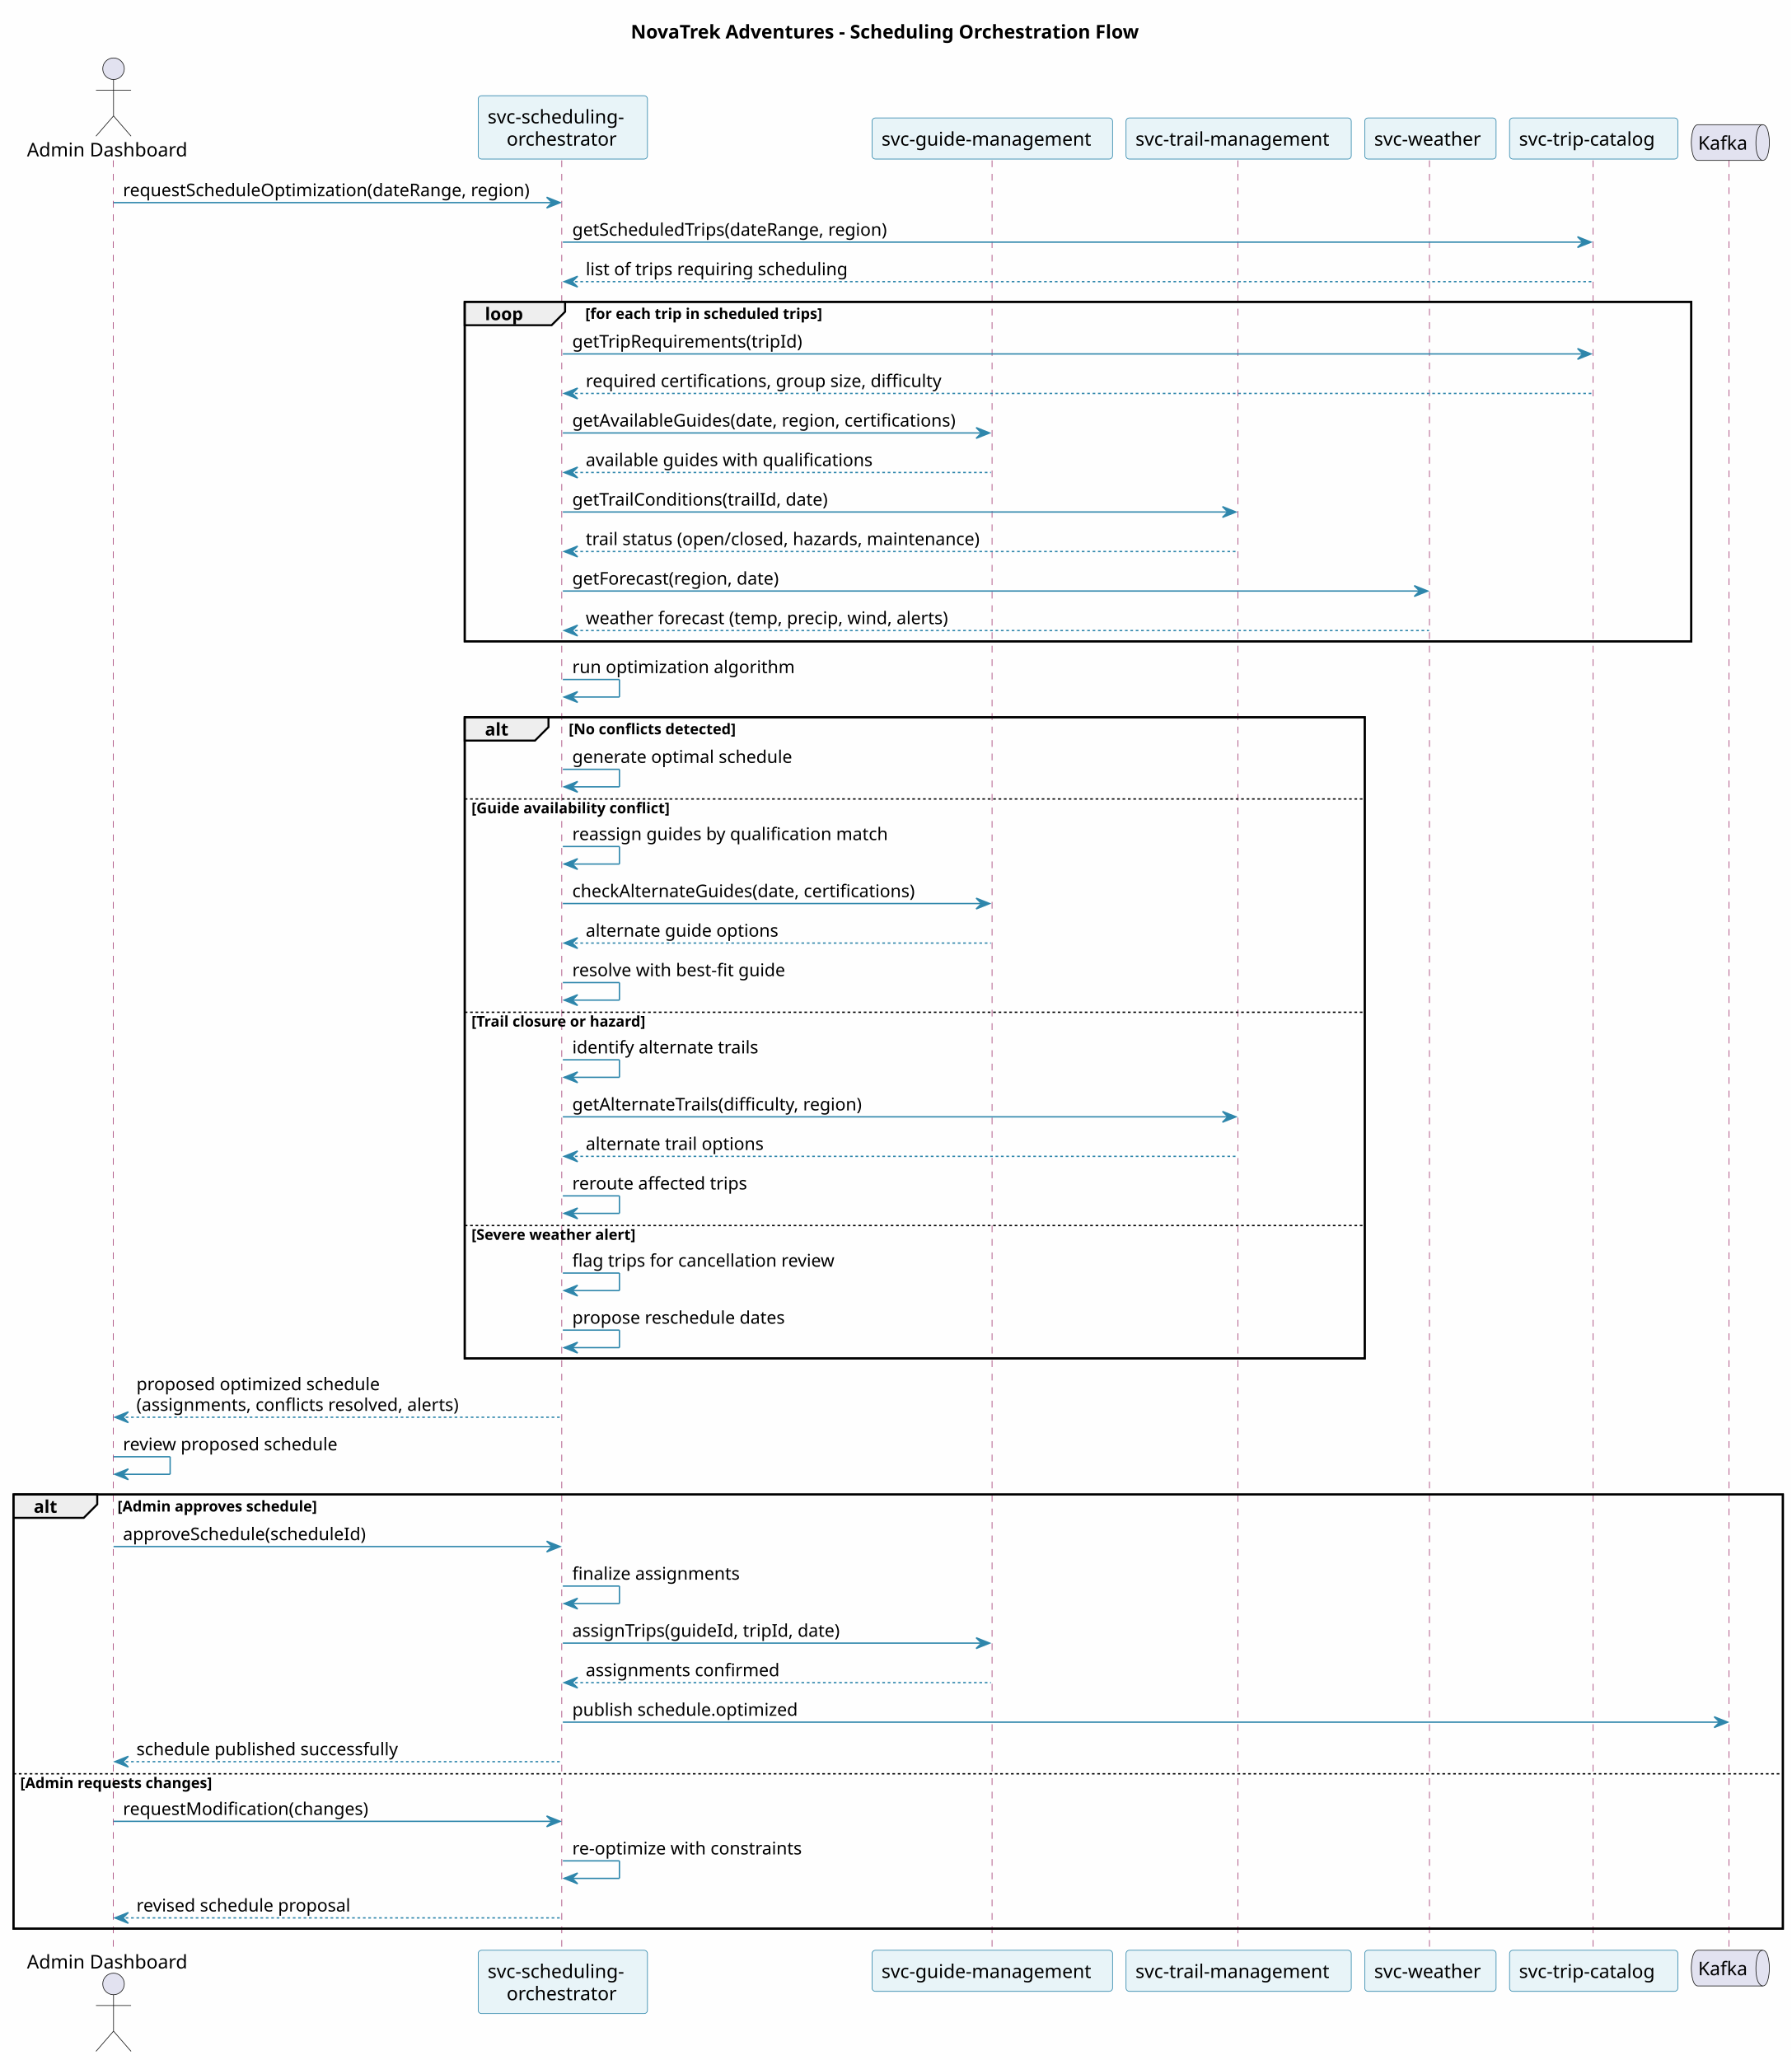
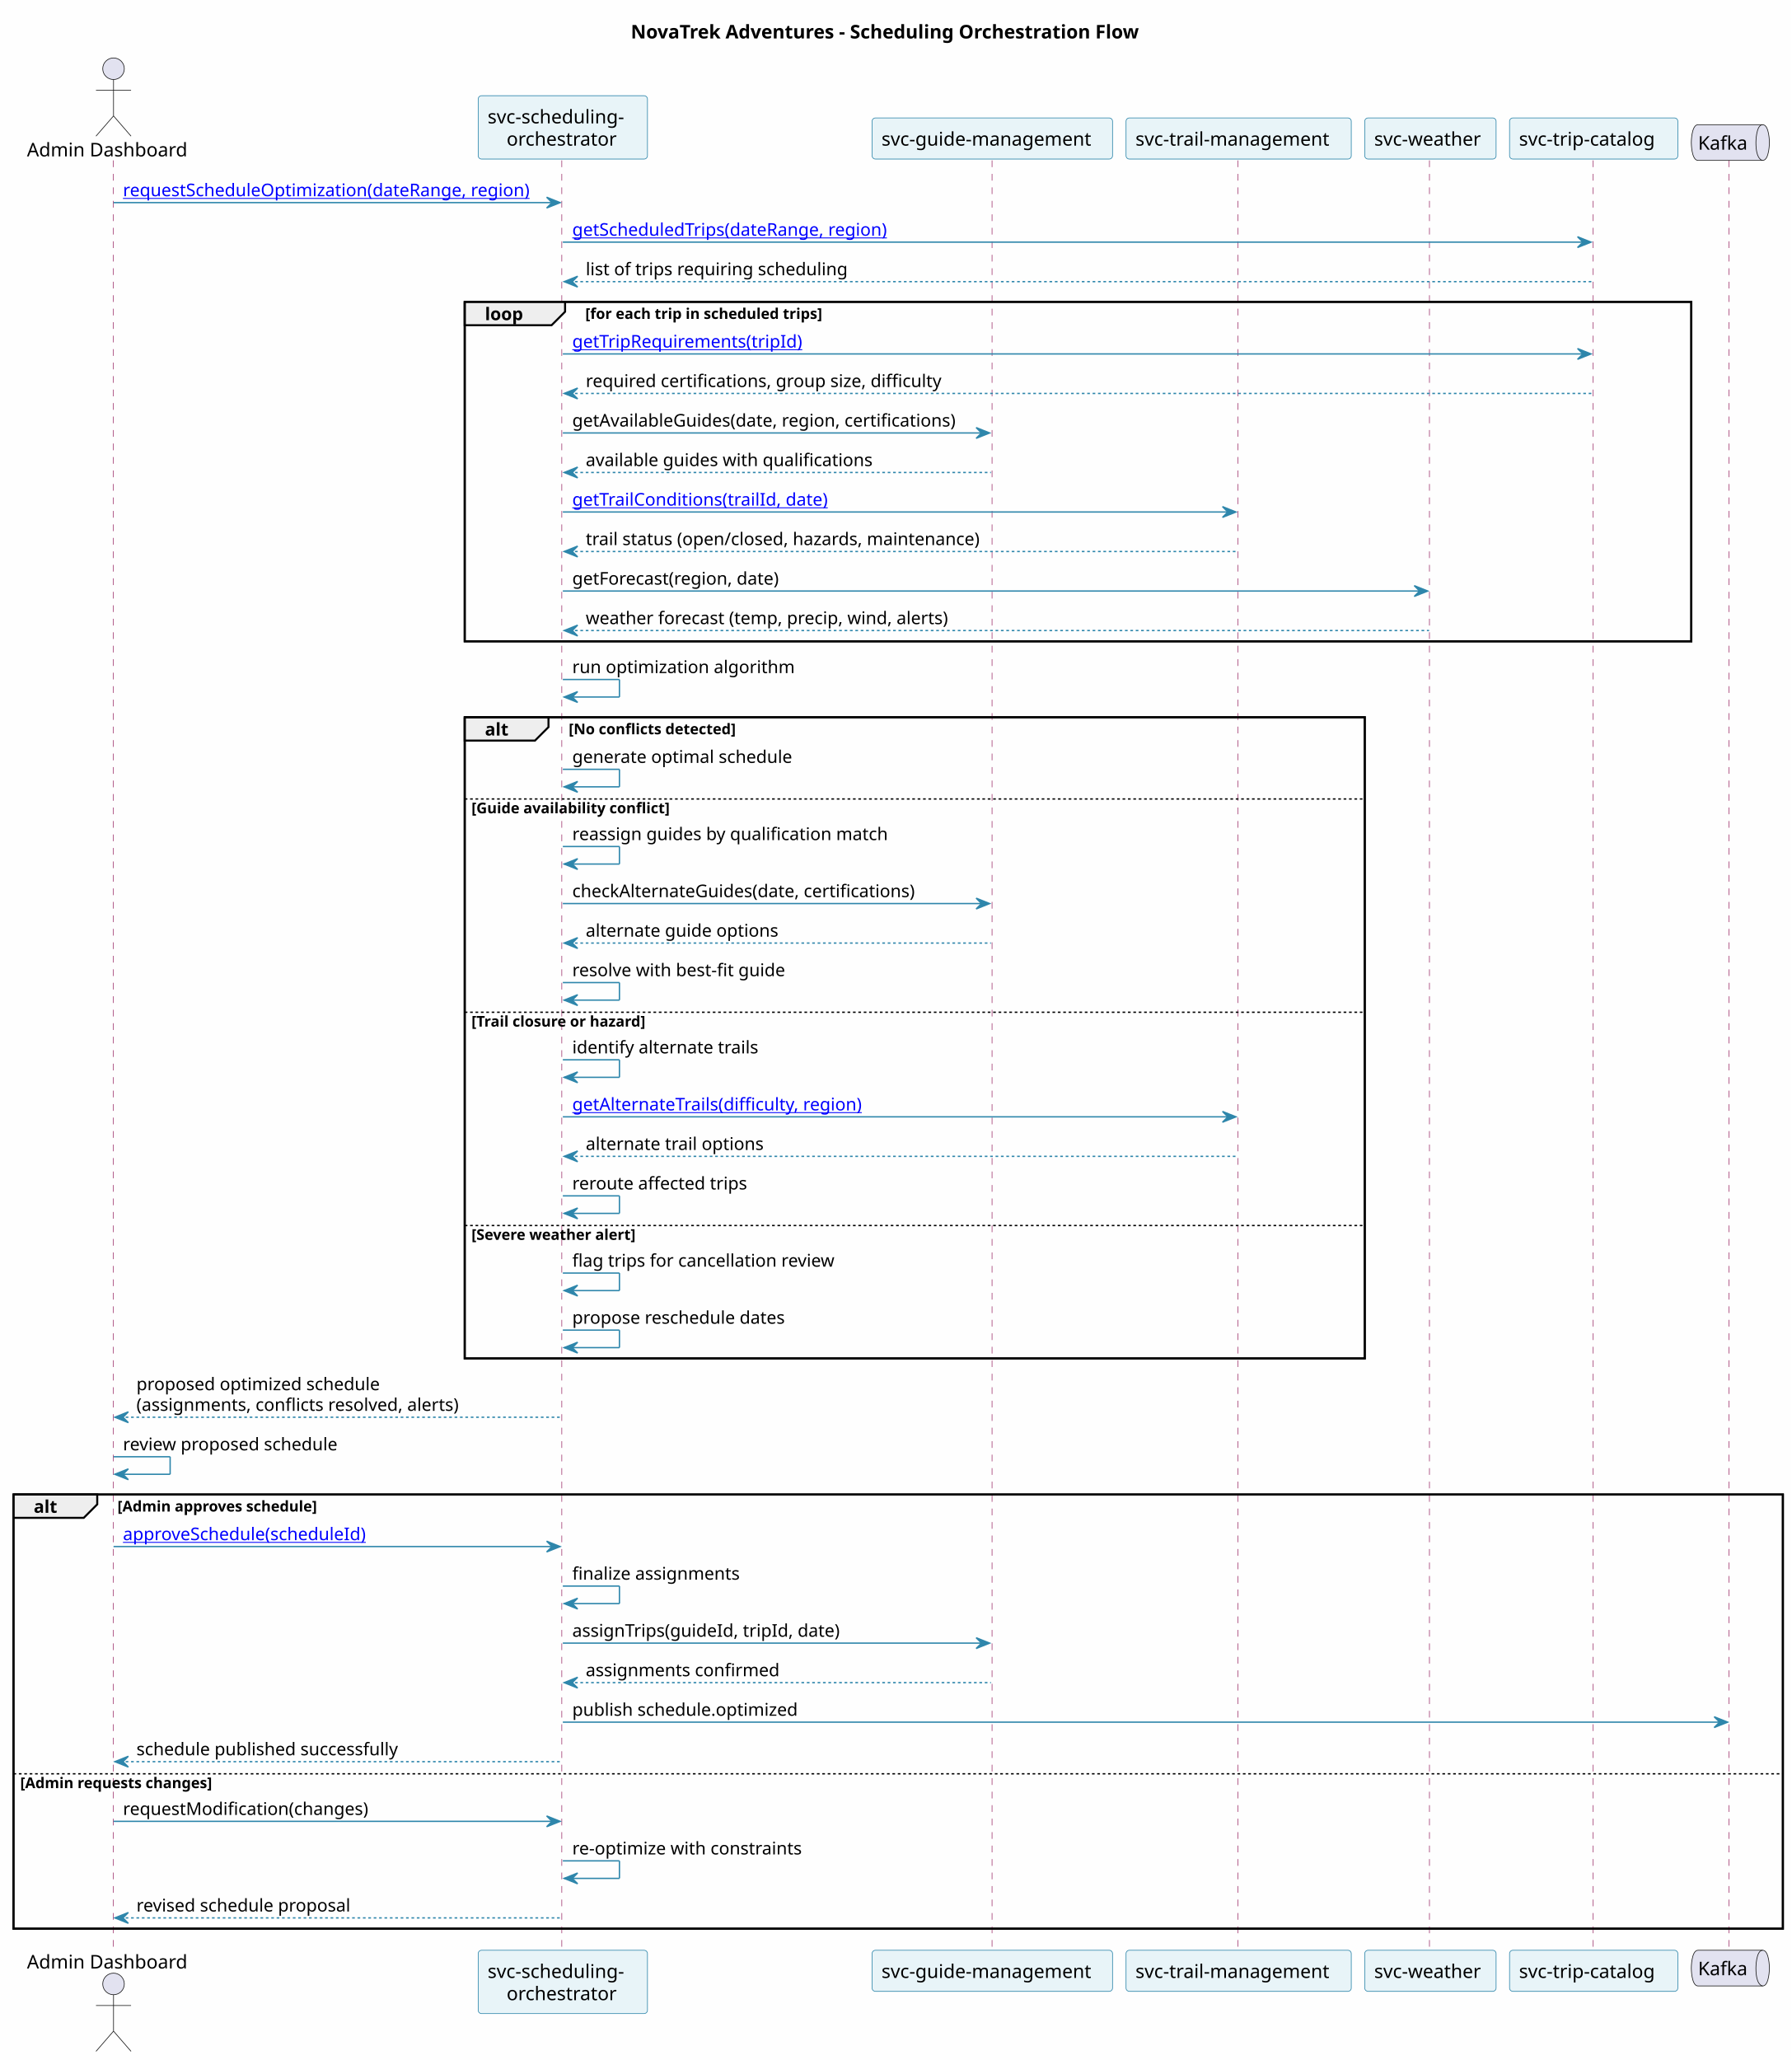
- <svg xmlns="http://www.w3.org/2000/svg" contentStyleType="text/css" data-diagram-type="SEQUENCE" height="1528px" preserveAspectRatio="none" style="width:1329px;height:1528px;background:#FEFEFE;" version="1.1" viewBox="0 0 1329 1528" width="1329px" zoomAndPan="magnify">
+ <svg xmlns="http://www.w3.org/2000/svg" xmlns:xlink="http://www.w3.org/1999/xlink" contentStyleType="text/css" data-diagram-type="SEQUENCE" height="1528px" preserveAspectRatio="none" style="width:1329px;height:1528px;background:#FEFEFE;" version="1.1" viewBox="0 0 1329 1528" width="1329px" zoomAndPan="magnify">
  <defs />
  <g>
    <rect fill="#FEFEFE" height="1528" style="stroke:none;stroke-width:1;" width="1329" x="0" y="0" />
    <text fill="#000000" font-family="Segoe UI" font-size="14" font-weight="bold" lengthAdjust="spacing" textLength="395.726" x="467.934" y="28.535">NovaTrek Adventures - Scheduling Orchestration Flow</text>
    <rect fill="none" height="251.795" style="stroke:#000000;stroke-width:1.5;" width="909.918" x="344.743" y="223.908" />
    <rect fill="none" height="475.592" style="stroke:#000000;stroke-width:1.5;" width="667.668" x="344.743" y="532.014" />
    <rect fill="none" height="322.06" style="stroke:#000000;stroke-width:1.5;" width="1312.594" x="10" y="1108.537" />
    <g>
      <rect fill="#000000" fill-opacity="0" height="1328.621" width="8" x="80.216" y="118.977" />
      <line style="stroke:#A23B72;stroke-width:0.5;stroke-dasharray:5,5;" x1="84" x2="84" y1="118.977" y2="1447.598" />
    </g>
    <g>
      <rect fill="#000000" fill-opacity="0" height="1328.621" width="8" x="413.524" y="118.977" />
      <line style="stroke:#A23B72;stroke-width:0.5;stroke-dasharray:5,5;" x1="416.743" x2="416.743" y1="118.977" y2="1447.598" />
    </g>
    <g>
      <rect fill="#000000" fill-opacity="0" height="1328.621" width="8" x="732.132" y="118.977" />
      <line style="stroke:#A23B72;stroke-width:0.5;stroke-dasharray:5,5;" x1="735.943" x2="735.943" y1="118.977" y2="1447.598" />
    </g>
    <g>
      <rect fill="#000000" fill-opacity="0" height="1328.621" width="8" x="914.866" y="118.977" />
      <line style="stroke:#A23B72;stroke-width:0.5;stroke-dasharray:5,5;" x1="918.32" x2="918.32" y1="118.977" y2="1447.598" />
    </g>
    <g>
      <rect fill="#000000" fill-opacity="0" height="1328.621" width="8" x="1057.124" y="118.977" />
      <line style="stroke:#A23B72;stroke-width:0.5;stroke-dasharray:5,5;" x1="1060.411" x2="1060.411" y1="118.977" y2="1447.598" />
    </g>
    <g>
      <rect fill="#000000" fill-opacity="0" height="1328.621" width="8" x="1178.249" y="118.977" />
      <line style="stroke:#A23B72;stroke-width:0.5;stroke-dasharray:5,5;" x1="1181.837" x2="1181.837" y1="118.977" y2="1447.598" />
    </g>
    <g>
      <rect fill="#000000" fill-opacity="0" height="1328.621" width="8" x="1279.627" y="118.977" />
      <line style="stroke:#A23B72;stroke-width:0.5;stroke-dasharray:5,5;" x1="1282.661" x2="1282.661" y1="118.977" y2="1447.598" />
    </g>
    <g class="participant participant-head" data-participant="admin">
      <text fill="#000000" font-family="Segoe UI" font-size="14" lengthAdjust="spacing" textLength="122.432" x="20" y="116.023">Admin Dashboard</text>
      <ellipse cx="84.216" cy="50.988" fill="#E2E2F0" rx="8" ry="8" style="stroke:#181818;stroke-width:0.5;" />
      <path d="M84.216,58.988 L84.216,85.988 M71.216,66.988 L97.216,66.988 M84.216,85.988 L71.216,100.988 M84.216,85.988 L97.216,100.988" fill="none" style="stroke:#181818;stroke-width:0.5;" />
    </g>
    <g class="participant participant-tail" data-participant="admin">
      <text fill="#000000" font-family="Segoe UI" font-size="14" lengthAdjust="spacing" textLength="122.432" x="20" y="1460.133">Admin Dashboard</text>
      <ellipse cx="84.216" cy="1471.586" fill="#E2E2F0" rx="8" ry="8" style="stroke:#181818;stroke-width:0.5;" />
      <path d="M84.216,1479.586 L84.216,1506.586 M71.216,1487.586 L97.216,1487.586 M84.216,1506.586 L71.216,1521.586 M84.216,1506.586 L97.216,1521.586" fill="none" style="stroke:#181818;stroke-width:0.5;" />
    </g>
    <g class="participant participant-head" data-participant="scheduler">
-       <rect fill="#E8F4F8" height="46.977" rx="2.5" ry="2.5" style="stroke:#2E86AB;stroke-width:0.5;" width="125.562" x="354.743" y="71" />
-       <text fill="#000000" font-family="Segoe UI" font-size="14" lengthAdjust="spacing" textLength="111.562" x="361.743" y="91.535">svc-scheduling-</text>
-       <text fill="#000000" font-family="Segoe UI" font-size="14" lengthAdjust="spacing" textLength="83.385" x="375.832" y="108.023">orchestrator</text>
+       <a href="/services/svc-scheduling-orchestrator/" target="_top" title="/services/svc-scheduling-orchestrator/" xlink:actuate="onRequest" xlink:href="/services/svc-scheduling-orchestrator/" xlink:show="new" xlink:title="/services/svc-scheduling-orchestrator/" xlink:type="simple">
+         <rect fill="#E8F4F8" height="46.977" rx="2.5" ry="2.5" style="stroke:#2E86AB;stroke-width:0.5;" width="125.562" x="354.743" y="71" />
+         <text fill="#000000" font-family="Segoe UI" font-size="14" lengthAdjust="spacing" textLength="111.562" x="361.743" y="91.535">svc-scheduling-</text>
+         <text fill="#000000" font-family="Segoe UI" font-size="14" lengthAdjust="spacing" textLength="83.385" x="375.832" y="108.023">orchestrator</text>
+       </a>
    </g>
    <g class="participant participant-tail" data-participant="scheduler">
-       <rect fill="#E8F4F8" height="46.977" rx="2.5" ry="2.5" style="stroke:#2E86AB;stroke-width:0.5;" width="125.562" x="354.743" y="1446.598" />
-       <text fill="#000000" font-family="Segoe UI" font-size="14" lengthAdjust="spacing" textLength="111.562" x="361.743" y="1467.133">svc-scheduling-</text>
-       <text fill="#000000" font-family="Segoe UI" font-size="14" lengthAdjust="spacing" textLength="83.385" x="375.832" y="1483.621">orchestrator</text>
+       <a href="/services/svc-scheduling-orchestrator/" target="_top" title="/services/svc-scheduling-orchestrator/" xlink:actuate="onRequest" xlink:href="/services/svc-scheduling-orchestrator/" xlink:show="new" xlink:title="/services/svc-scheduling-orchestrator/" xlink:type="simple">
+         <rect fill="#E8F4F8" height="46.977" rx="2.5" ry="2.5" style="stroke:#2E86AB;stroke-width:0.5;" width="125.562" x="354.743" y="1446.598" />
+         <text fill="#000000" font-family="Segoe UI" font-size="14" lengthAdjust="spacing" textLength="111.562" x="361.743" y="1467.133">svc-scheduling-</text>
+         <text fill="#000000" font-family="Segoe UI" font-size="14" lengthAdjust="spacing" textLength="83.385" x="375.832" y="1483.621">orchestrator</text>
+       </a>
    </g>
    <g class="participant participant-head" data-participant="guides">
      <rect fill="#E8F4F8" height="30.488" rx="2.5" ry="2.5" style="stroke:#2E86AB;stroke-width:0.5;" width="178.377" x="646.943" y="87.488" />
      <text fill="#000000" font-family="Segoe UI" font-size="14" lengthAdjust="spacing" textLength="164.377" x="653.943" y="108.023">svc-guide-management</text>
    </g>
    <g class="participant participant-tail" data-participant="guides">
      <rect fill="#E8F4F8" height="30.488" rx="2.5" ry="2.5" style="stroke:#2E86AB;stroke-width:0.5;" width="178.377" x="646.943" y="1446.598" />
      <text fill="#000000" font-family="Segoe UI" font-size="14" lengthAdjust="spacing" textLength="164.377" x="653.943" y="1467.133">svc-guide-management</text>
    </g>
    <g class="participant participant-head" data-participant="trails">
-       <rect fill="#E8F4F8" height="30.488" rx="2.5" ry="2.5" style="stroke:#2E86AB;stroke-width:0.5;" width="167.091" x="835.32" y="87.488" />
-       <text fill="#000000" font-family="Segoe UI" font-size="14" lengthAdjust="spacing" textLength="153.091" x="842.32" y="108.023">svc-trail-management</text>
+       <a href="/services/svc-trail-management/" target="_top" title="/services/svc-trail-management/" xlink:actuate="onRequest" xlink:href="/services/svc-trail-management/" xlink:show="new" xlink:title="/services/svc-trail-management/" xlink:type="simple">
+         <rect fill="#E8F4F8" height="30.488" rx="2.5" ry="2.5" style="stroke:#2E86AB;stroke-width:0.5;" width="167.091" x="835.32" y="87.488" />
+         <text fill="#000000" font-family="Segoe UI" font-size="14" lengthAdjust="spacing" textLength="153.091" x="842.32" y="108.023">svc-trail-management</text>
+       </a>
    </g>
    <g class="participant participant-tail" data-participant="trails">
-       <rect fill="#E8F4F8" height="30.488" rx="2.5" ry="2.5" style="stroke:#2E86AB;stroke-width:0.5;" width="167.091" x="835.32" y="1446.598" />
-       <text fill="#000000" font-family="Segoe UI" font-size="14" lengthAdjust="spacing" textLength="153.091" x="842.32" y="1467.133">svc-trail-management</text>
+       <a href="/services/svc-trail-management/" target="_top" title="/services/svc-trail-management/" xlink:actuate="onRequest" xlink:href="/services/svc-trail-management/" xlink:show="new" xlink:title="/services/svc-trail-management/" xlink:type="simple">
+         <rect fill="#E8F4F8" height="30.488" rx="2.5" ry="2.5" style="stroke:#2E86AB;stroke-width:0.5;" width="167.091" x="835.32" y="1446.598" />
+         <text fill="#000000" font-family="Segoe UI" font-size="14" lengthAdjust="spacing" textLength="153.091" x="842.32" y="1467.133">svc-trail-management</text>
+       </a>
    </g>
    <g class="participant participant-head" data-participant="weather">
      <rect fill="#E8F4F8" height="30.488" rx="2.5" ry="2.5" style="stroke:#2E86AB;stroke-width:0.5;" width="97.426" x="1012.411" y="87.488" />
      <text fill="#000000" font-family="Segoe UI" font-size="14" lengthAdjust="spacing" textLength="83.426" x="1019.411" y="108.023">svc-weather</text>
    </g>
    <g class="participant participant-tail" data-participant="weather">
      <rect fill="#E8F4F8" height="30.488" rx="2.5" ry="2.5" style="stroke:#2E86AB;stroke-width:0.5;" width="97.426" x="1012.411" y="1446.598" />
      <text fill="#000000" font-family="Segoe UI" font-size="14" lengthAdjust="spacing" textLength="83.426" x="1019.411" y="1467.133">svc-weather</text>
    </g>
    <g class="participant participant-head" data-participant="catalog">
-       <rect fill="#E8F4F8" height="30.488" rx="2.5" ry="2.5" style="stroke:#2E86AB;stroke-width:0.5;" width="124.824" x="1119.837" y="87.488" />
-       <text fill="#000000" font-family="Segoe UI" font-size="14" lengthAdjust="spacing" textLength="110.824" x="1126.837" y="108.023">svc-trip-catalog</text>
+       <a href="/services/svc-trip-catalog/" target="_top" title="/services/svc-trip-catalog/" xlink:actuate="onRequest" xlink:href="/services/svc-trip-catalog/" xlink:show="new" xlink:title="/services/svc-trip-catalog/" xlink:type="simple">
+         <rect fill="#E8F4F8" height="30.488" rx="2.5" ry="2.5" style="stroke:#2E86AB;stroke-width:0.5;" width="124.824" x="1119.837" y="87.488" />
+         <text fill="#000000" font-family="Segoe UI" font-size="14" lengthAdjust="spacing" textLength="110.824" x="1126.837" y="108.023">svc-trip-catalog</text>
+       </a>
    </g>
    <g class="participant participant-tail" data-participant="catalog">
-       <rect fill="#E8F4F8" height="30.488" rx="2.5" ry="2.5" style="stroke:#2E86AB;stroke-width:0.5;" width="124.824" x="1119.837" y="1446.598" />
-       <text fill="#000000" font-family="Segoe UI" font-size="14" lengthAdjust="spacing" textLength="110.824" x="1126.837" y="1467.133">svc-trip-catalog</text>
+       <a href="/services/svc-trip-catalog/" target="_top" title="/services/svc-trip-catalog/" xlink:actuate="onRequest" xlink:href="/services/svc-trip-catalog/" xlink:show="new" xlink:title="/services/svc-trip-catalog/" xlink:type="simple">
+         <rect fill="#E8F4F8" height="30.488" rx="2.5" ry="2.5" style="stroke:#2E86AB;stroke-width:0.5;" width="124.824" x="1119.837" y="1446.598" />
+         <text fill="#000000" font-family="Segoe UI" font-size="14" lengthAdjust="spacing" textLength="110.824" x="1126.837" y="1467.133">svc-trip-catalog</text>
+       </a>
    </g>
    <g class="participant participant-head" data-participant="kafka">
      <path d="M1259.661,92.488 L1307.594,92.488 C1312.594,92.488 1312.594,105.732 1312.594,105.732 C1312.594,105.732 1312.594,118.977 1307.594,118.977 L1259.661,118.977 C1254.661,118.977 1254.661,105.732 1254.661,105.732 C1254.661,105.732 1254.661,92.488 1259.661,92.488" fill="#E2E2F0" style="stroke:#181818;stroke-width:0.5;" />
      <path d="M1307.594,92.488 C1302.594,92.488 1302.594,105.732 1302.594,105.732 C1302.594,118.977 1307.594,118.977 1307.594,118.977" fill="none" style="stroke:#181818;stroke-width:0.5;" />
      <text fill="#000000" font-family="Segoe UI" font-size="14" lengthAdjust="spacing" textLength="37.933" x="1259.661" y="111.023">Kafka</text>
    </g>
    <g class="participant participant-tail" data-participant="kafka">
      <path d="M1259.661,1446.598 L1307.594,1446.598 C1312.594,1446.598 1312.594,1459.842 1312.594,1459.842 C1312.594,1459.842 1312.594,1473.086 1307.594,1473.086 L1259.661,1473.086 C1254.661,1473.086 1254.661,1459.842 1254.661,1459.842 C1254.661,1459.842 1254.661,1446.598 1259.661,1446.598" fill="#E2E2F0" style="stroke:#181818;stroke-width:0.5;" />
      <path d="M1307.594,1446.598 C1302.594,1446.598 1302.594,1459.842 1302.594,1459.842 C1302.594,1473.086 1307.594,1473.086 1307.594,1473.086" fill="none" style="stroke:#181818;stroke-width:0.5;" />
      <text fill="#000000" font-family="Segoe UI" font-size="14" lengthAdjust="spacing" textLength="37.933" x="1259.661" y="1465.133">Kafka</text>
    </g>
    <g class="message" data-participant-1="admin" data-participant-2="scheduler">
      <polygon fill="#2E86AB" points="405.524,146.287,415.524,150.287,405.524,154.287,409.524,150.287" style="stroke:#2E86AB;stroke-width:1;" />
      <line style="stroke:#2E86AB;stroke-width:1;" x1="84.216" x2="411.524" y1="150.287" y2="150.287" />
-       <text fill="#000000" font-family="Segoe UI" font-size="13" lengthAdjust="spacing" textLength="309.309" x="91.216" y="145.545">requestScheduleOptimization(dateRange, region)</text>
+       <a href="/services/svc-scheduling-orchestrator/" target="_top" title="/services/svc-scheduling-orchestrator/" xlink:actuate="onRequest" xlink:href="/services/svc-scheduling-orchestrator/" xlink:show="new" xlink:title="/services/svc-scheduling-orchestrator/" xlink:type="simple">
+         <text fill="#0000FF" font-family="Segoe UI" font-size="13" lengthAdjust="spacing" text-decoration="underline" textLength="309.309" x="91.216" y="145.545">requestScheduleOptimization(dateRange, region)</text>
+       </a>
    </g>
    <g class="message" data-participant-1="scheduler" data-participant-2="catalog">
      <polygon fill="#2E86AB" points="1170.249,175.598,1180.249,179.598,1170.249,183.598,1174.249,179.598" style="stroke:#2E86AB;stroke-width:1;" />
      <line style="stroke:#2E86AB;stroke-width:1;" x1="417.524" x2="1176.249" y1="179.598" y2="179.598" />
-       <text fill="#000000" font-family="Segoe UI" font-size="13" lengthAdjust="spacing" textLength="240.164" x="424.524" y="174.856">getScheduledTrips(dateRange, region)</text>
+       <a href="/services/svc-trip-catalog/" target="_top" title="/services/svc-trip-catalog/" xlink:actuate="onRequest" xlink:href="/services/svc-trip-catalog/" xlink:show="new" xlink:title="/services/svc-trip-catalog/" xlink:type="simple">
+         <text fill="#0000FF" font-family="Segoe UI" font-size="13" lengthAdjust="spacing" text-decoration="underline" textLength="240.164" x="424.524" y="174.856">getScheduledTrips(dateRange, region)</text>
+       </a>
    </g>
    <g class="message" data-participant-1="catalog" data-participant-2="scheduler">
      <polygon fill="#2E86AB" points="428.524,204.908,418.524,208.908,428.524,212.908,424.524,208.908" style="stroke:#2E86AB;stroke-width:1;" />
      <line style="stroke:#2E86AB;stroke-width:1;stroke-dasharray:2,2;" x1="422.524" x2="1181.249" y1="208.908" y2="208.908" />
      <text fill="#000000" font-family="Segoe UI" font-size="13" lengthAdjust="spacing" textLength="203.328" x="434.524" y="204.166">list of trips requiring scheduling</text>
    </g>
    <path d="M344.743,223.908 L419.19,223.908 L419.19,231.219 L409.19,241.219 L344.743,241.219 L344.743,223.908" fill="#EEEEEE" style="stroke:#000000;stroke-width:1.5;" />
    <rect fill="none" height="251.795" style="stroke:#000000;stroke-width:1.5;" width="909.918" x="344.743" y="223.908" />
    <text fill="#000000" font-family="Segoe UI" font-size="13" font-weight="bold" lengthAdjust="spacing" textLength="29.447" x="359.743" y="237.477">loop</text>
    <text fill="#000000" font-family="Segoe UI" font-size="11" font-weight="bold" lengthAdjust="spacing" textLength="184.094" x="434.19" y="236.543">[for each trip in scheduled trips]</text>
    <g class="message" data-participant-1="scheduler" data-participant-2="catalog">
      <polygon fill="#2E86AB" points="1170.249,258.529,1180.249,262.529,1170.249,266.529,1174.249,262.529" style="stroke:#2E86AB;stroke-width:1;" />
      <line style="stroke:#2E86AB;stroke-width:1;" x1="417.524" x2="1176.249" y1="262.529" y2="262.529" />
-       <text fill="#000000" font-family="Segoe UI" font-size="13" lengthAdjust="spacing" textLength="175.164" x="424.524" y="257.787">getTripRequirements(tripId)</text>
+       <a href="/services/svc-trip-catalog/" target="_top" title="/services/svc-trip-catalog/" xlink:actuate="onRequest" xlink:href="/services/svc-trip-catalog/" xlink:show="new" xlink:title="/services/svc-trip-catalog/" xlink:type="simple">
+         <text fill="#0000FF" font-family="Segoe UI" font-size="13" lengthAdjust="spacing" text-decoration="underline" textLength="175.164" x="424.524" y="257.787">getTripRequirements(tripId)</text>
+       </a>
    </g>
    <g class="message" data-participant-1="catalog" data-participant-2="scheduler">
      <polygon fill="#2E86AB" points="428.524,287.84,418.524,291.84,428.524,295.84,424.524,291.84" style="stroke:#2E86AB;stroke-width:1;" />
      <line style="stroke:#2E86AB;stroke-width:1;stroke-dasharray:2,2;" x1="422.524" x2="1181.249" y1="291.84" y2="291.84" />
      <text fill="#000000" font-family="Segoe UI" font-size="13" lengthAdjust="spacing" textLength="277.647" x="434.524" y="287.098">required certifications, group size, difficulty</text>
    </g>
    <g class="message" data-participant-1="scheduler" data-participant-2="guides">
      <polygon fill="#2E86AB" points="724.132,317.15,734.132,321.15,724.132,325.15,728.132,321.15" style="stroke:#2E86AB;stroke-width:1;" />
      <line style="stroke:#2E86AB;stroke-width:1;" x1="417.524" x2="730.132" y1="321.15" y2="321.15" />
      <text fill="#000000" font-family="Segoe UI" font-size="13" lengthAdjust="spacing" textLength="294.607" x="424.524" y="316.408">getAvailableGuides(date, region, certifications)</text>
    </g>
    <g class="message" data-participant-1="guides" data-participant-2="scheduler">
      <polygon fill="#2E86AB" points="428.524,346.461,418.524,350.461,428.524,354.461,424.524,350.461" style="stroke:#2E86AB;stroke-width:1;" />
      <line style="stroke:#2E86AB;stroke-width:1;stroke-dasharray:2,2;" x1="422.524" x2="735.132" y1="350.461" y2="350.461" />
      <text fill="#000000" font-family="Segoe UI" font-size="13" lengthAdjust="spacing" textLength="220.613" x="434.524" y="345.719">available guides with qualifications</text>
    </g>
    <g class="message" data-participant-1="scheduler" data-participant-2="trails">
      <polygon fill="#2E86AB" points="906.866,375.772,916.866,379.772,906.866,383.772,910.866,379.772" style="stroke:#2E86AB;stroke-width:1;" />
      <line style="stroke:#2E86AB;stroke-width:1;" x1="417.524" x2="912.866" y1="379.772" y2="379.772" />
-       <text fill="#000000" font-family="Segoe UI" font-size="13" lengthAdjust="spacing" textLength="197.685" x="424.524" y="375.029">getTrailConditions(trailId, date)</text>
+       <a href="/services/svc-trail-management/" target="_top" title="/services/svc-trail-management/" xlink:actuate="onRequest" xlink:href="/services/svc-trail-management/" xlink:show="new" xlink:title="/services/svc-trail-management/" xlink:type="simple">
+         <text fill="#0000FF" font-family="Segoe UI" font-size="13" lengthAdjust="spacing" text-decoration="underline" textLength="197.685" x="424.524" y="375.029">getTrailConditions(trailId, date)</text>
+       </a>
    </g>
    <g class="message" data-participant-1="trails" data-participant-2="scheduler">
      <polygon fill="#2E86AB" points="428.524,405.082,418.524,409.082,428.524,413.082,424.524,409.082" style="stroke:#2E86AB;stroke-width:1;" />
      <line style="stroke:#2E86AB;stroke-width:1;stroke-dasharray:2,2;" x1="422.524" x2="917.866" y1="409.082" y2="409.082" />
      <text fill="#000000" font-family="Segoe UI" font-size="13" lengthAdjust="spacing" textLength="305.456" x="434.524" y="404.34">trail status (open/closed, hazards, maintenance)</text>
    </g>
    <g class="message" data-participant-1="scheduler" data-participant-2="weather">
      <polygon fill="#2E86AB" points="1049.124,434.393,1059.124,438.393,1049.124,442.393,1053.124,438.393" style="stroke:#2E86AB;stroke-width:1;" />
      <line style="stroke:#2E86AB;stroke-width:1;" x1="417.524" x2="1055.124" y1="438.393" y2="438.393" />
      <text fill="#000000" font-family="Segoe UI" font-size="13" lengthAdjust="spacing" textLength="157.682" x="424.524" y="433.65">getForecast(region, date)</text>
    </g>
    <g class="message" data-participant-1="weather" data-participant-2="scheduler">
      <polygon fill="#2E86AB" points="428.524,463.703,418.524,467.703,428.524,471.703,424.524,467.703" style="stroke:#2E86AB;stroke-width:1;" />
      <line style="stroke:#2E86AB;stroke-width:1;stroke-dasharray:2,2;" x1="422.524" x2="1060.124" y1="467.703" y2="467.703" />
      <text fill="#000000" font-family="Segoe UI" font-size="13" lengthAdjust="spacing" textLength="278.726" x="434.524" y="462.961">weather forecast (temp, precip, wind, alerts)</text>
    </g>
    <g class="message" data-participant-1="scheduler" data-participant-2="scheduler">
      <line style="stroke:#2E86AB;stroke-width:1;" x1="417.524" x2="459.524" y1="504.014" y2="504.014" />
      <line style="stroke:#2E86AB;stroke-width:1;" x1="459.524" x2="459.524" y1="504.014" y2="517.014" />
      <line style="stroke:#2E86AB;stroke-width:1;" x1="418.524" x2="459.524" y1="517.014" y2="517.014" />
      <polygon fill="#2E86AB" points="428.524,513.014,418.524,517.014,428.524,521.014,424.524,517.014" style="stroke:#2E86AB;stroke-width:1;" />
      <text fill="#000000" font-family="Segoe UI" font-size="13" lengthAdjust="spacing" textLength="170.841" x="424.524" y="499.272">run optimization algorithm</text>
    </g>
    <path d="M344.743,532.014 L406.882,532.014 L406.882,539.324 L396.882,549.324 L344.743,549.324 L344.743,532.014" fill="#EEEEEE" style="stroke:#000000;stroke-width:1.5;" />
    <rect fill="none" height="475.592" style="stroke:#000000;stroke-width:1.5;" width="667.668" x="344.743" y="532.014" />
    <text fill="#000000" font-family="Segoe UI" font-size="13" font-weight="bold" lengthAdjust="spacing" textLength="17.139" x="359.743" y="545.582">alt</text>
    <text fill="#000000" font-family="Segoe UI" font-size="11" font-weight="bold" lengthAdjust="spacing" textLength="127.918" x="421.882" y="544.648">[No conflicts detected]</text>
    <g class="message" data-participant-1="scheduler" data-participant-2="scheduler">
      <line style="stroke:#2E86AB;stroke-width:1;" x1="417.524" x2="459.524" y1="570.635" y2="570.635" />
      <line style="stroke:#2E86AB;stroke-width:1;" x1="459.524" x2="459.524" y1="570.635" y2="583.635" />
      <line style="stroke:#2E86AB;stroke-width:1;" x1="418.524" x2="459.524" y1="583.635" y2="583.635" />
      <polygon fill="#2E86AB" points="428.524,579.635,418.524,583.635,428.524,587.635,424.524,583.635" style="stroke:#2E86AB;stroke-width:1;" />
      <text fill="#000000" font-family="Segoe UI" font-size="13" lengthAdjust="spacing" textLength="167.197" x="424.524" y="565.893">generate optimal schedule</text>
    </g>
    <line style="stroke:#000000;stroke-width:1;stroke-dasharray:2,2;" x1="344.743" x2="1012.411" y1="592.635" y2="592.635" />
    <text fill="#000000" font-family="Segoe UI" font-size="11" font-weight="bold" lengthAdjust="spacing" textLength="152.244" x="349.743" y="603.269">[Guide availability conflict]</text>
    <g class="message" data-participant-1="scheduler" data-participant-2="scheduler">
      <line style="stroke:#2E86AB;stroke-width:1;" x1="417.524" x2="459.524" y1="627.9" y2="627.9" />
      <line style="stroke:#2E86AB;stroke-width:1;" x1="459.524" x2="459.524" y1="627.9" y2="640.9" />
      <line style="stroke:#2E86AB;stroke-width:1;" x1="418.524" x2="459.524" y1="640.9" y2="640.9" />
      <polygon fill="#2E86AB" points="428.524,636.9,418.524,640.9,428.524,644.9,424.524,640.9" style="stroke:#2E86AB;stroke-width:1;" />
      <text fill="#000000" font-family="Segoe UI" font-size="13" lengthAdjust="spacing" textLength="243.236" x="424.524" y="623.158">reassign guides by qualification match</text>
    </g>
    <g class="message" data-participant-1="scheduler" data-participant-2="guides">
      <polygon fill="#2E86AB" points="724.132,666.211,734.132,670.211,724.132,674.211,728.132,670.211" style="stroke:#2E86AB;stroke-width:1;" />
      <line style="stroke:#2E86AB;stroke-width:1;" x1="417.524" x2="730.132" y1="670.211" y2="670.211" />
      <text fill="#000000" font-family="Segoe UI" font-size="13" lengthAdjust="spacing" textLength="262.666" x="424.524" y="665.469">checkAlternateGuides(date, certifications)</text>
    </g>
    <g class="message" data-participant-1="guides" data-participant-2="scheduler">
      <polygon fill="#2E86AB" points="428.524,695.521,418.524,699.521,428.524,703.521,424.524,699.521" style="stroke:#2E86AB;stroke-width:1;" />
      <line style="stroke:#2E86AB;stroke-width:1;stroke-dasharray:2,2;" x1="422.524" x2="735.132" y1="699.521" y2="699.521" />
      <text fill="#000000" font-family="Segoe UI" font-size="13" lengthAdjust="spacing" textLength="146.764" x="434.524" y="694.779">alternate guide options</text>
    </g>
    <g class="message" data-participant-1="scheduler" data-participant-2="scheduler">
      <line style="stroke:#2E86AB;stroke-width:1;" x1="417.524" x2="459.524" y1="728.832" y2="728.832" />
      <line style="stroke:#2E86AB;stroke-width:1;" x1="459.524" x2="459.524" y1="728.832" y2="741.832" />
      <line style="stroke:#2E86AB;stroke-width:1;" x1="418.524" x2="459.524" y1="741.832" y2="741.832" />
      <polygon fill="#2E86AB" points="428.524,737.832,418.524,741.832,428.524,745.832,424.524,741.832" style="stroke:#2E86AB;stroke-width:1;" />
      <text fill="#000000" font-family="Segoe UI" font-size="13" lengthAdjust="spacing" textLength="167.14" x="424.524" y="724.09">resolve with best-fit guide</text>
    </g>
    <line style="stroke:#000000;stroke-width:1;stroke-dasharray:2,2;" x1="344.743" x2="1012.411" y1="750.832" y2="750.832" />
    <text fill="#000000" font-family="Segoe UI" font-size="11" font-weight="bold" lengthAdjust="spacing" textLength="137.559" x="349.743" y="761.467">[Trail closure or hazard]</text>
    <g class="message" data-participant-1="scheduler" data-participant-2="scheduler">
      <line style="stroke:#2E86AB;stroke-width:1;" x1="417.524" x2="459.524" y1="786.098" y2="786.098" />
      <line style="stroke:#2E86AB;stroke-width:1;" x1="459.524" x2="459.524" y1="786.098" y2="799.098" />
      <line style="stroke:#2E86AB;stroke-width:1;" x1="418.524" x2="459.524" y1="799.098" y2="799.098" />
      <polygon fill="#2E86AB" points="428.524,795.098,418.524,799.098,428.524,803.098,424.524,799.098" style="stroke:#2E86AB;stroke-width:1;" />
      <text fill="#000000" font-family="Segoe UI" font-size="13" lengthAdjust="spacing" textLength="142.886" x="424.524" y="781.356">identify alternate trails</text>
    </g>
    <g class="message" data-participant-1="scheduler" data-participant-2="trails">
      <polygon fill="#2E86AB" points="906.866,824.408,916.866,828.408,906.866,832.408,910.866,828.408" style="stroke:#2E86AB;stroke-width:1;" />
      <line style="stroke:#2E86AB;stroke-width:1;" x1="417.524" x2="912.866" y1="828.408" y2="828.408" />
-       <text fill="#000000" font-family="Segoe UI" font-size="13" lengthAdjust="spacing" textLength="225.132" x="424.524" y="823.666">getAlternateTrails(difficulty, region)</text>
+       <a href="/services/svc-trail-management/" target="_top" title="/services/svc-trail-management/" xlink:actuate="onRequest" xlink:href="/services/svc-trail-management/" xlink:show="new" xlink:title="/services/svc-trail-management/" xlink:type="simple">
+         <text fill="#0000FF" font-family="Segoe UI" font-size="13" lengthAdjust="spacing" text-decoration="underline" textLength="225.132" x="424.524" y="823.666">getAlternateTrails(difficulty, region)</text>
+       </a>
    </g>
    <g class="message" data-participant-1="trails" data-participant-2="scheduler">
      <polygon fill="#2E86AB" points="428.524,853.719,418.524,857.719,428.524,861.719,424.524,857.719" style="stroke:#2E86AB;stroke-width:1;" />
      <line style="stroke:#2E86AB;stroke-width:1;stroke-dasharray:2,2;" x1="422.524" x2="917.866" y1="857.719" y2="857.719" />
      <text fill="#000000" font-family="Segoe UI" font-size="13" lengthAdjust="spacing" textLength="136.284" x="434.524" y="852.977">alternate trail options</text>
    </g>
    <g class="message" data-participant-1="scheduler" data-participant-2="scheduler">
      <line style="stroke:#2E86AB;stroke-width:1;" x1="417.524" x2="459.524" y1="887.029" y2="887.029" />
      <line style="stroke:#2E86AB;stroke-width:1;" x1="459.524" x2="459.524" y1="887.029" y2="900.029" />
      <line style="stroke:#2E86AB;stroke-width:1;" x1="418.524" x2="459.524" y1="900.029" y2="900.029" />
      <polygon fill="#2E86AB" points="428.524,896.029,418.524,900.029,428.524,904.029,424.524,900.029" style="stroke:#2E86AB;stroke-width:1;" />
      <text fill="#000000" font-family="Segoe UI" font-size="13" lengthAdjust="spacing" textLength="133.942" x="424.524" y="882.287">reroute affected trips</text>
    </g>
    <line style="stroke:#000000;stroke-width:1;stroke-dasharray:2,2;" x1="344.743" x2="1012.411" y1="909.029" y2="909.029" />
    <text fill="#000000" font-family="Segoe UI" font-size="11" font-weight="bold" lengthAdjust="spacing" textLength="124.029" x="349.743" y="919.664">[Severe weather alert]</text>
    <g class="message" data-participant-1="scheduler" data-participant-2="scheduler">
      <line style="stroke:#2E86AB;stroke-width:1;" x1="417.524" x2="459.524" y1="944.295" y2="944.295" />
      <line style="stroke:#2E86AB;stroke-width:1;" x1="459.524" x2="459.524" y1="944.295" y2="957.295" />
      <line style="stroke:#2E86AB;stroke-width:1;" x1="418.524" x2="459.524" y1="957.295" y2="957.295" />
      <polygon fill="#2E86AB" points="428.524,953.295,418.524,957.295,428.524,961.295,424.524,957.295" style="stroke:#2E86AB;stroke-width:1;" />
      <text fill="#000000" font-family="Segoe UI" font-size="13" lengthAdjust="spacing" textLength="202.592" x="424.524" y="939.553">flag trips for cancellation review</text>
    </g>
    <g class="message" data-participant-1="scheduler" data-participant-2="scheduler">
      <line style="stroke:#2E86AB;stroke-width:1;" x1="417.524" x2="459.524" y1="986.606" y2="986.606" />
      <line style="stroke:#2E86AB;stroke-width:1;" x1="459.524" x2="459.524" y1="986.606" y2="999.606" />
      <line style="stroke:#2E86AB;stroke-width:1;" x1="418.524" x2="459.524" y1="999.606" y2="999.606" />
      <polygon fill="#2E86AB" points="428.524,995.606,418.524,999.606,428.524,1003.606,424.524,999.606" style="stroke:#2E86AB;stroke-width:1;" />
      <text fill="#000000" font-family="Segoe UI" font-size="13" lengthAdjust="spacing" textLength="162.252" x="424.524" y="981.863">propose reschedule dates</text>
    </g>
    <g class="message" data-participant-1="scheduler" data-participant-2="admin">
      <polygon fill="#2E86AB" points="95.216,1047.227,85.216,1051.227,95.216,1055.227,91.216,1051.227" style="stroke:#2E86AB;stroke-width:1;" />
      <line style="stroke:#2E86AB;stroke-width:1;stroke-dasharray:2,2;" x1="89.216" x2="416.524" y1="1051.227" y2="1051.227" />
      <text fill="#000000" font-family="Segoe UI" font-size="13" lengthAdjust="spacing" textLength="187.338" x="101.216" y="1031.174">proposed optimized schedule</text>
      <text fill="#000000" font-family="Segoe UI" font-size="13" lengthAdjust="spacing" textLength="249.552" x="101.216" y="1046.484">(assignments, conflicts resolved, alerts)</text>
    </g>
    <g class="message" data-participant-1="admin" data-participant-2="admin">
      <line style="stroke:#2E86AB;stroke-width:1;" x1="84.216" x2="126.216" y1="1080.537" y2="1080.537" />
      <line style="stroke:#2E86AB;stroke-width:1;" x1="126.216" x2="126.216" y1="1080.537" y2="1093.537" />
      <line style="stroke:#2E86AB;stroke-width:1;" x1="85.216" x2="126.216" y1="1093.537" y2="1093.537" />
      <polygon fill="#2E86AB" points="95.216,1089.537,85.216,1093.537,95.216,1097.537,91.216,1093.537" style="stroke:#2E86AB;stroke-width:1;" />
      <text fill="#000000" font-family="Segoe UI" font-size="13" lengthAdjust="spacing" textLength="164.087" x="91.216" y="1075.795">review proposed schedule</text>
    </g>
    <path d="M10,1108.537 L72.139,1108.537 L72.139,1115.848 L62.139,1125.848 L10,1125.848 L10,1108.537" fill="#EEEEEE" style="stroke:#000000;stroke-width:1.5;" />
    <rect fill="none" height="322.06" style="stroke:#000000;stroke-width:1.5;" width="1312.594" x="10" y="1108.537" />
    <text fill="#000000" font-family="Segoe UI" font-size="13" font-weight="bold" lengthAdjust="spacing" textLength="17.139" x="25" y="1122.105">alt</text>
    <text fill="#000000" font-family="Segoe UI" font-size="11" font-weight="bold" lengthAdjust="spacing" textLength="154.8" x="87.139" y="1121.172">[Admin approves schedule]</text>
    <g class="message" data-participant-1="admin" data-participant-2="scheduler">
      <polygon fill="#2E86AB" points="405.524,1143.158,415.524,1147.158,405.524,1151.158,409.524,1147.158" style="stroke:#2E86AB;stroke-width:1;" />
      <line style="stroke:#2E86AB;stroke-width:1;" x1="84.216" x2="411.524" y1="1147.158" y2="1147.158" />
-       <text fill="#000000" font-family="Segoe UI" font-size="13" lengthAdjust="spacing" textLength="183.269" x="91.216" y="1142.416">approveSchedule(scheduleId)</text>
+       <a href="/services/svc-scheduling-orchestrator/" target="_top" title="/services/svc-scheduling-orchestrator/" xlink:actuate="onRequest" xlink:href="/services/svc-scheduling-orchestrator/" xlink:show="new" xlink:title="/services/svc-scheduling-orchestrator/" xlink:type="simple">
+         <text fill="#0000FF" font-family="Segoe UI" font-size="13" lengthAdjust="spacing" text-decoration="underline" textLength="183.269" x="91.216" y="1142.416">approveSchedule(scheduleId)</text>
+       </a>
    </g>
    <g class="message" data-participant-1="scheduler" data-participant-2="scheduler">
      <line style="stroke:#2E86AB;stroke-width:1;" x1="417.524" x2="459.524" y1="1176.469" y2="1176.469" />
      <line style="stroke:#2E86AB;stroke-width:1;" x1="459.524" x2="459.524" y1="1176.469" y2="1189.469" />
      <line style="stroke:#2E86AB;stroke-width:1;" x1="418.524" x2="459.524" y1="1189.469" y2="1189.469" />
      <polygon fill="#2E86AB" points="428.524,1185.469,418.524,1189.469,428.524,1193.469,424.524,1189.469" style="stroke:#2E86AB;stroke-width:1;" />
      <text fill="#000000" font-family="Segoe UI" font-size="13" lengthAdjust="spacing" textLength="129.41" x="424.524" y="1171.727">finalize assignments</text>
    </g>
    <g class="message" data-participant-1="scheduler" data-participant-2="guides">
      <polygon fill="#2E86AB" points="724.132,1214.779,734.132,1218.779,724.132,1222.779,728.132,1218.779" style="stroke:#2E86AB;stroke-width:1;" />
      <line style="stroke:#2E86AB;stroke-width:1;" x1="417.524" x2="730.132" y1="1218.779" y2="1218.779" />
      <text fill="#000000" font-family="Segoe UI" font-size="13" lengthAdjust="spacing" textLength="206.178" x="424.524" y="1214.037">assignTrips(guideId, tripId, date)</text>
    </g>
    <g class="message" data-participant-1="guides" data-participant-2="scheduler">
      <polygon fill="#2E86AB" points="428.524,1244.09,418.524,1248.09,428.524,1252.09,424.524,1248.09" style="stroke:#2E86AB;stroke-width:1;" />
      <line style="stroke:#2E86AB;stroke-width:1;stroke-dasharray:2,2;" x1="422.524" x2="735.132" y1="1248.09" y2="1248.09" />
      <text fill="#000000" font-family="Segoe UI" font-size="13" lengthAdjust="spacing" textLength="147.545" x="434.524" y="1243.348">assignments confirmed</text>
    </g>
    <g class="message" data-participant-1="scheduler" data-participant-2="kafka">
      <polygon fill="#2E86AB" points="1271.627,1273.4,1281.627,1277.4,1271.627,1281.4,1275.627,1277.4" style="stroke:#2E86AB;stroke-width:1;" />
      <line style="stroke:#2E86AB;stroke-width:1;" x1="417.524" x2="1277.627" y1="1277.4" y2="1277.4" />
      <text fill="#000000" font-family="Segoe UI" font-size="13" lengthAdjust="spacing" textLength="174.275" x="424.524" y="1272.658">publish schedule.optimized</text>
    </g>
    <g class="message" data-participant-1="scheduler" data-participant-2="admin">
      <polygon fill="#2E86AB" points="95.216,1302.711,85.216,1306.711,95.216,1310.711,91.216,1306.711" style="stroke:#2E86AB;stroke-width:1;" />
      <line style="stroke:#2E86AB;stroke-width:1;stroke-dasharray:2,2;" x1="89.216" x2="416.524" y1="1306.711" y2="1306.711" />
      <text fill="#000000" font-family="Segoe UI" font-size="13" lengthAdjust="spacing" textLength="201.805" x="101.216" y="1301.969">schedule published successfully</text>
    </g>
    <line style="stroke:#000000;stroke-width:1;stroke-dasharray:2,2;" x1="10" x2="1322.594" y1="1315.711" y2="1315.711" />
    <text fill="#000000" font-family="Segoe UI" font-size="11" font-weight="bold" lengthAdjust="spacing" textLength="148.253" x="15" y="1326.346">[Admin requests changes]</text>
    <g class="message" data-participant-1="admin" data-participant-2="scheduler">
      <polygon fill="#2E86AB" points="405.524,1346.977,415.524,1350.977,405.524,1354.977,409.524,1350.977" style="stroke:#2E86AB;stroke-width:1;" />
      <line style="stroke:#2E86AB;stroke-width:1;" x1="84.216" x2="411.524" y1="1350.977" y2="1350.977" />
      <text fill="#000000" font-family="Segoe UI" font-size="13" lengthAdjust="spacing" textLength="186.12" x="91.216" y="1346.234">requestModification(changes)</text>
    </g>
    <g class="message" data-participant-1="scheduler" data-participant-2="scheduler">
      <line style="stroke:#2E86AB;stroke-width:1;" x1="417.524" x2="459.524" y1="1380.287" y2="1380.287" />
      <line style="stroke:#2E86AB;stroke-width:1;" x1="459.524" x2="459.524" y1="1380.287" y2="1393.287" />
      <line style="stroke:#2E86AB;stroke-width:1;" x1="418.524" x2="459.524" y1="1393.287" y2="1393.287" />
      <polygon fill="#2E86AB" points="428.524,1389.287,418.524,1393.287,428.524,1397.287,424.524,1393.287" style="stroke:#2E86AB;stroke-width:1;" />
      <text fill="#000000" font-family="Segoe UI" font-size="13" lengthAdjust="spacing" textLength="180.407" x="424.524" y="1375.545">re-optimize with constraints</text>
    </g>
    <g class="message" data-participant-1="scheduler" data-participant-2="admin">
      <polygon fill="#2E86AB" points="95.216,1418.598,85.216,1422.598,95.216,1426.598,91.216,1422.598" style="stroke:#2E86AB;stroke-width:1;" />
      <line style="stroke:#2E86AB;stroke-width:1;stroke-dasharray:2,2;" x1="89.216" x2="416.524" y1="1422.598" y2="1422.598" />
      <text fill="#000000" font-family="Segoe UI" font-size="13" lengthAdjust="spacing" textLength="164.392" x="101.216" y="1417.855">revised schedule proposal</text>
    </g>
  </g>
</svg>
